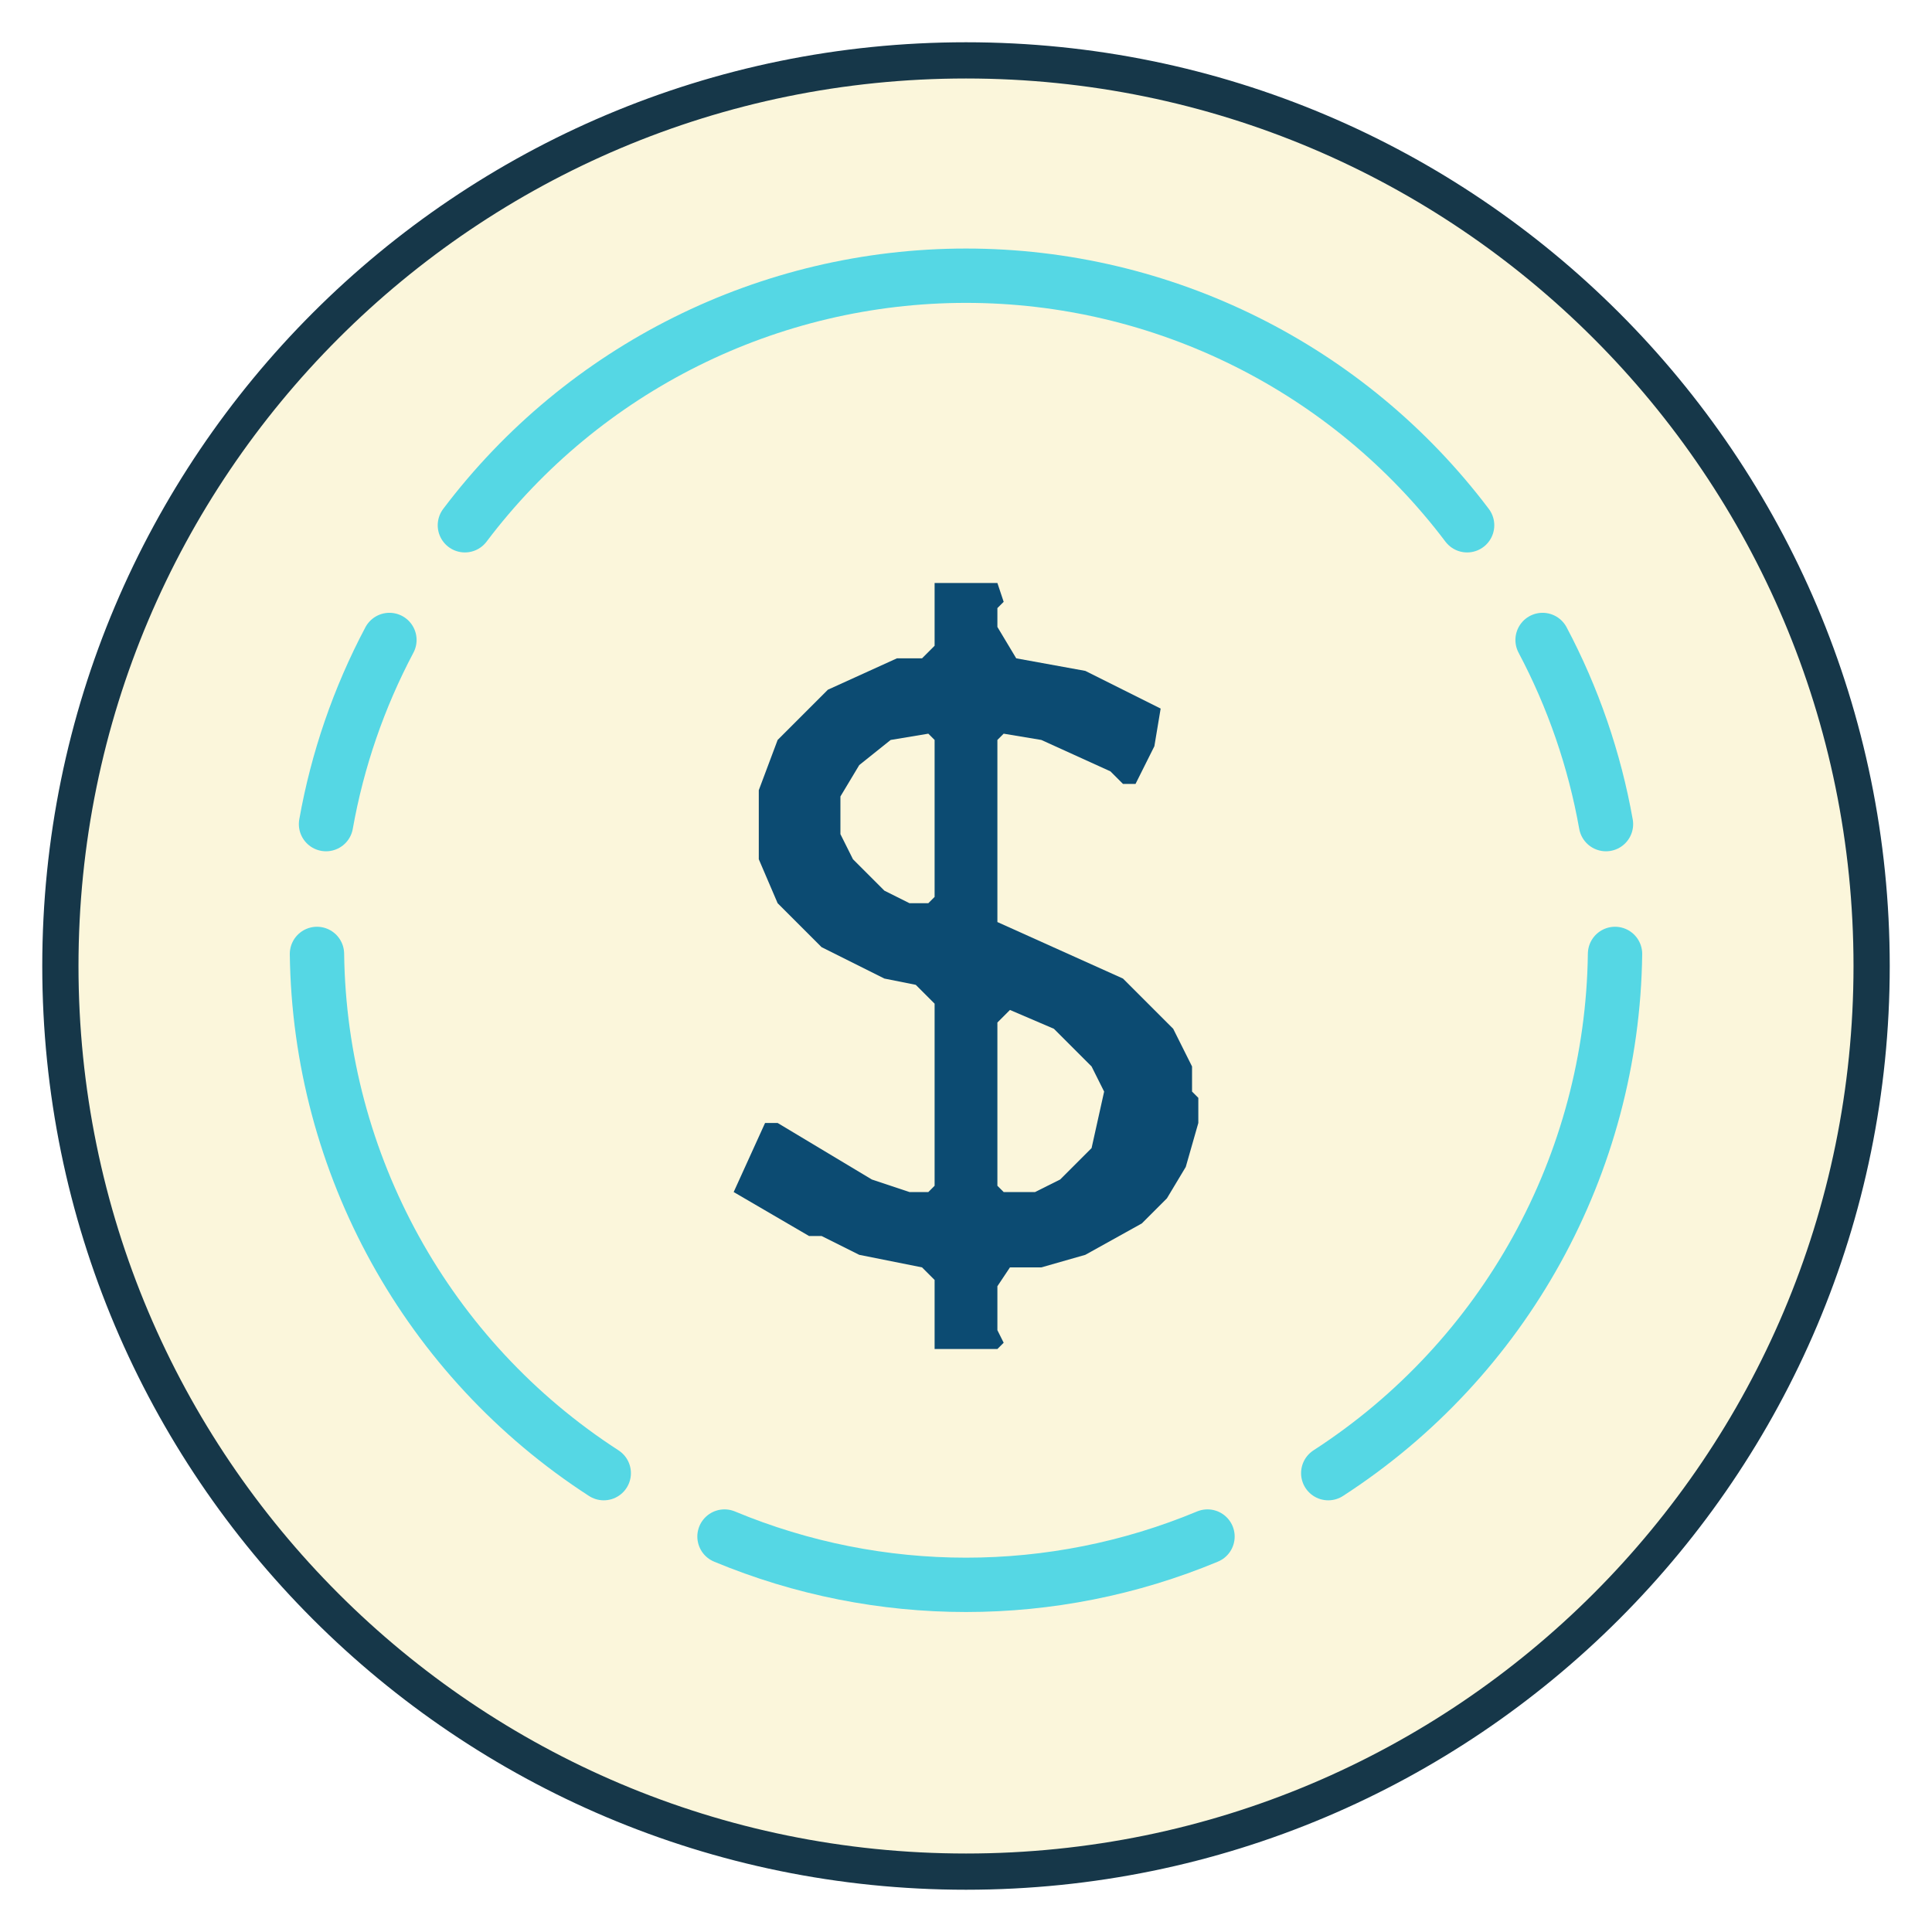
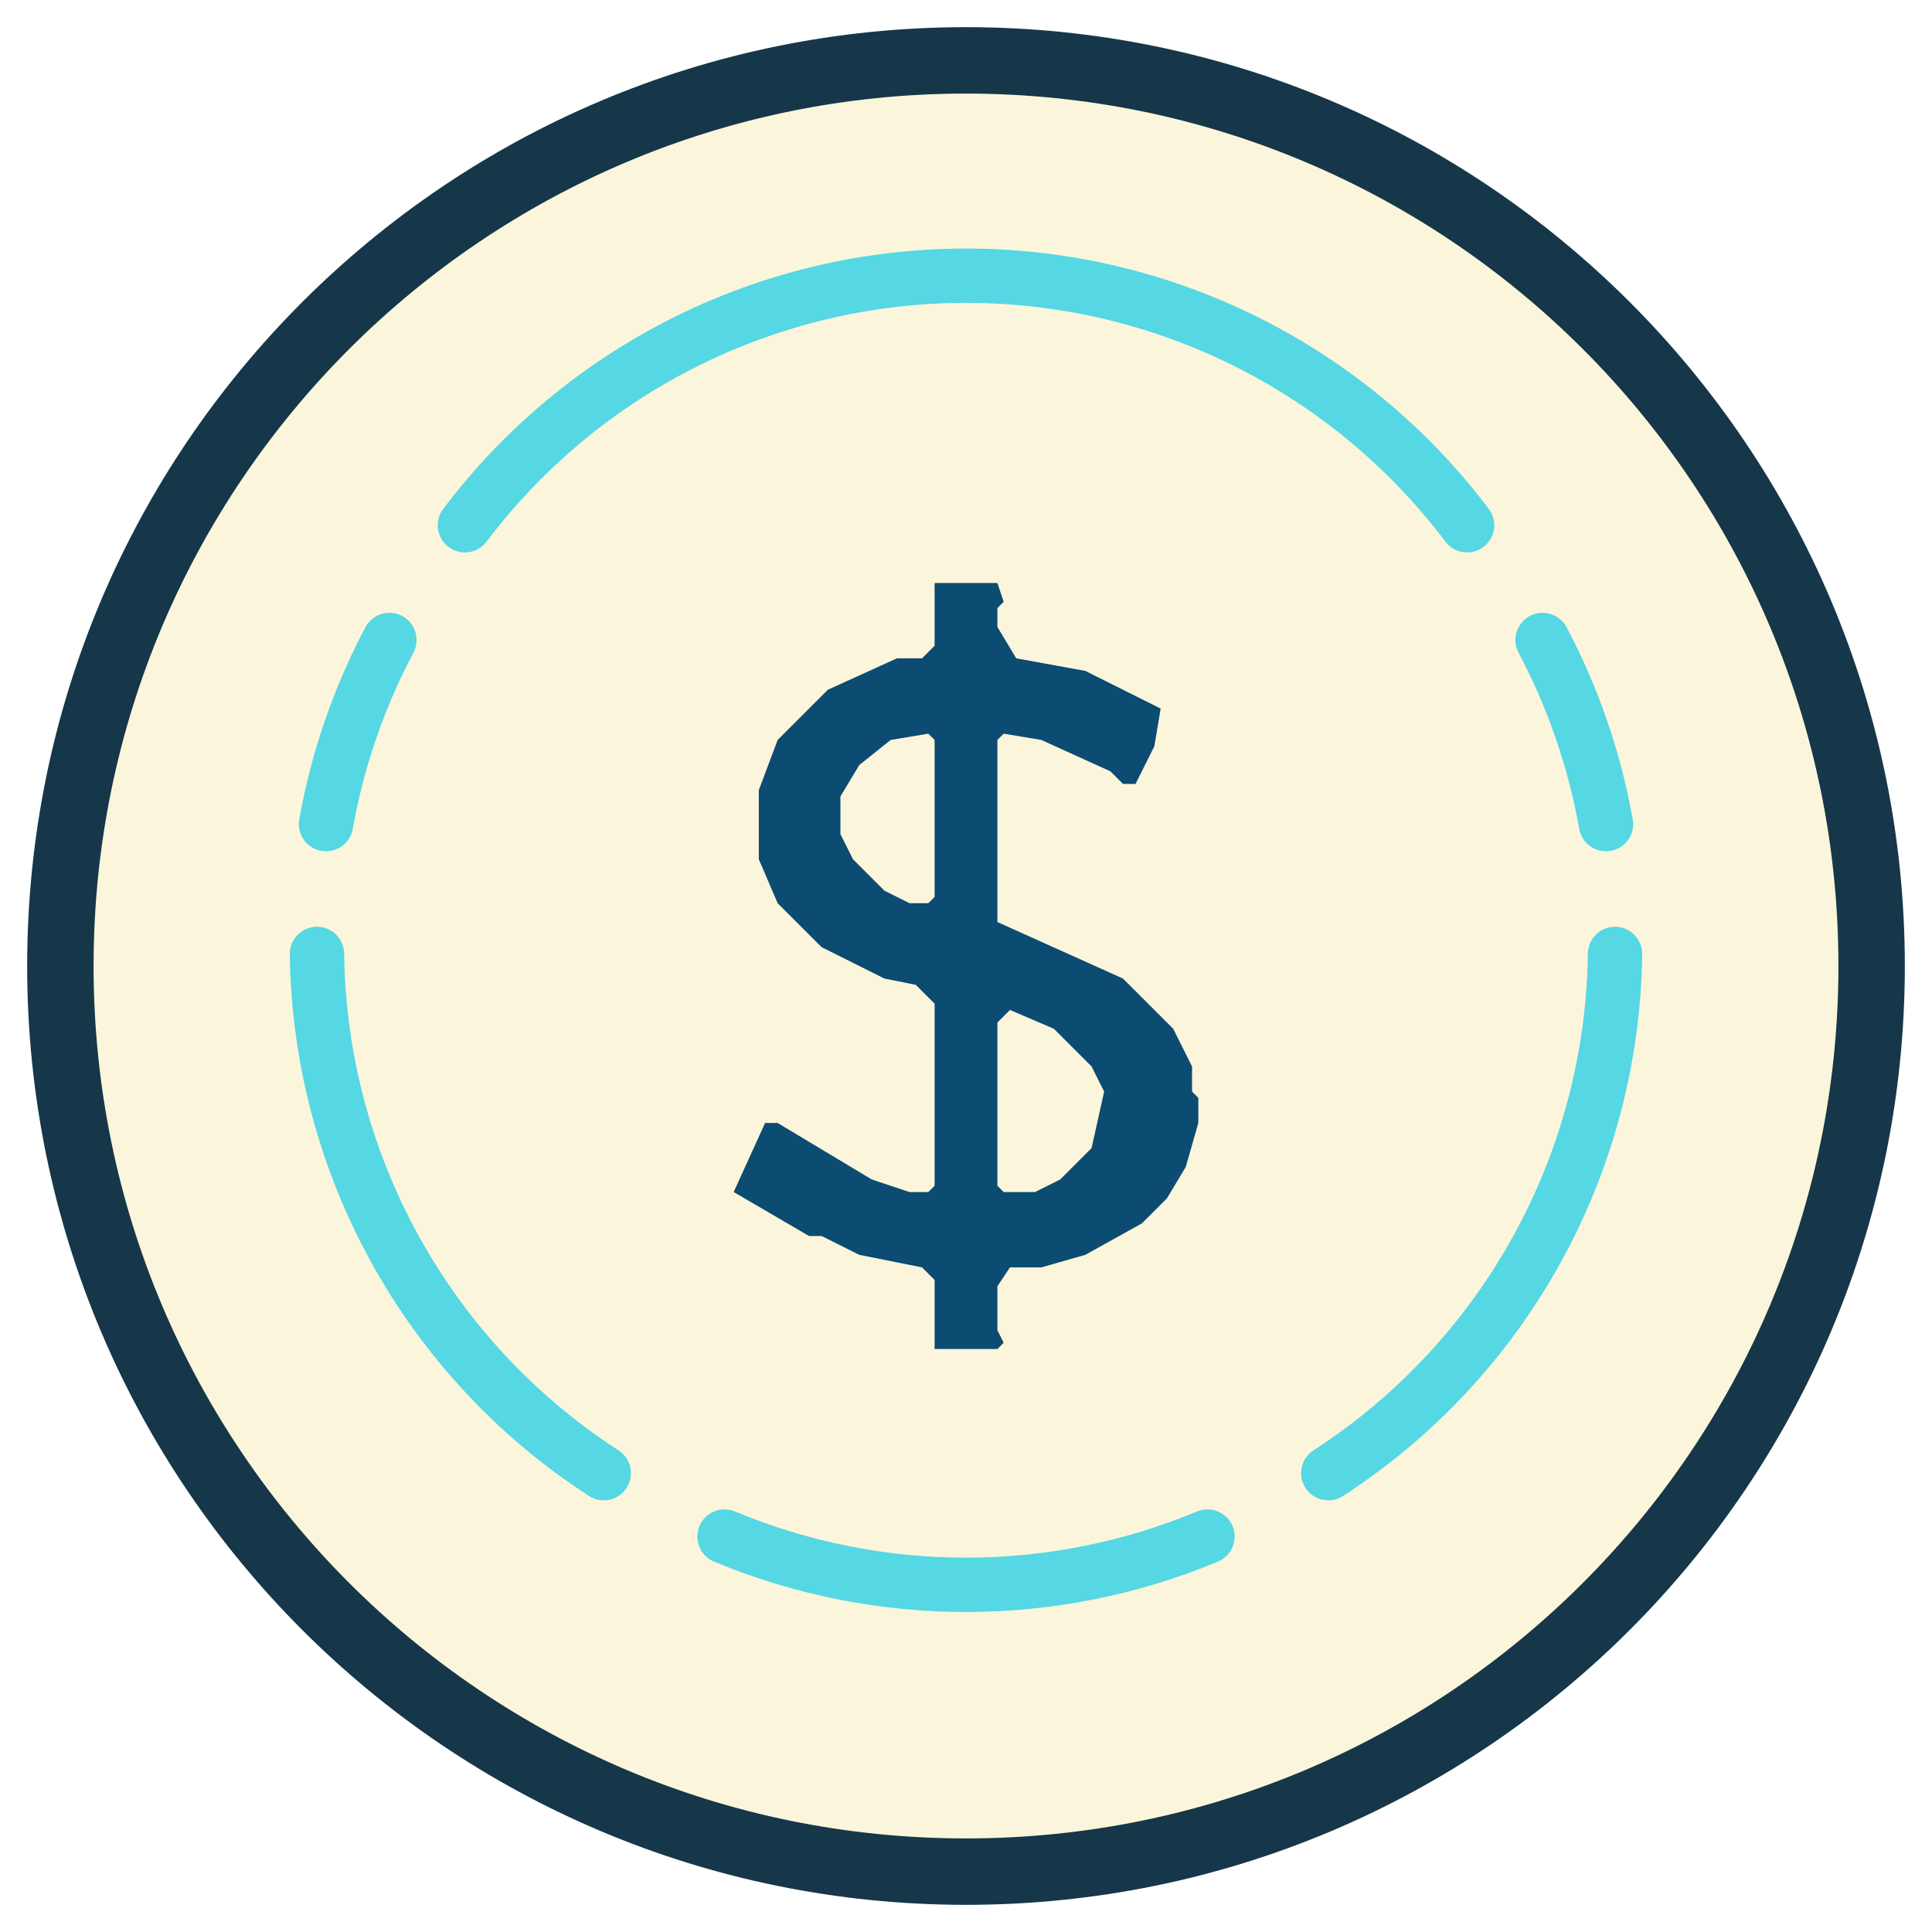
<svg xmlns="http://www.w3.org/2000/svg" width="24" height="24" viewBox="0 0 64 64" role="img" aria-label="Moneda">
-   <circle cx="32" cy="32" r="30" fill="#fbf6db" stroke="#163749" stroke-width="1.2" />
+   <circle cx="32" cy="32" r="30" fill="#fbf6db" stroke="#163749" stroke-width="2.2" />
  <circle cx="32" cy="32" r="26.6" fill="none" stroke="#fbf6db" stroke-width="2.9" />
  <g fill="none" stroke="#55d7e4" stroke-width="1.8" stroke-linecap="round">
    <path d="M 15.4 17.4 A 20.8 20.8 0 0 1 48.6 17.4" />
    <path d="M 51.1 21.2 A 20.8 20.8 0 0 1 53.2 27.3" />
    <path d="M 53.5 31.6 A 20.8 20.8 0 0 1 44.0 48.8" />
    <path d="M 40.0 50.9 A 20.8 20.8 0 0 1 24.0 50.9" />
    <path d="M 20.0 48.8 A 20.8 20.8 0 0 1 10.5 31.6" />
    <path d="M 10.8 27.3 A 20.8 20.8 0 0 1 12.9 21.2" />
  </g>
  <circle cx="32" cy="32" r="16.1" fill="#fbf6db" />
  <g transform="translate(32 32) scale(0.208) translate(-108 -101)" fill="#0c4b72" fill-rule="evenodd">
    <path d="M 103.0,40.0 L 103.0,50.0 L 101.0,52.0 L 97.0,52.0 L 86.0,57.0 L 78.0,65.0 L 75.0,73.0 L 75.0,84.0 L 78.0,91.0 L 85.0,98.0 L 95.0,103.0 L 100.0,104.0 L 103.0,107.0 L 103.0,136.0 L 102.0,137.0 L 99.0,137.0 L 93.0,135.0 L 78.0,126.0 L 76.0,126.0 L 71.0,137.0 L 83.0,144.0 L 85.0,144.0 L 91.0,147.0 L 101.0,149.0 L 103.0,151.0 L 103.0,162.0 L 113.0,162.0 L 114.0,161.0 L 113.0,159.0 L 113.0,152.0 L 115.0,149.0 L 120.0,149.0 L 127.0,147.0 L 136.0,142.0 L 140.0,138.0 L 143.0,133.0 L 145.0,126.0 L 145.0,122.0 L 144.0,121.0 L 144.0,117.0 L 141.0,111.0 L 133.0,103.0 L 113.0,94.0 L 113.0,65.0 L 114.0,64.0 L 120.0,65.0 L 131.0,70.0 L 133.0,72.0 L 135.0,72.0 L 138.0,66.0 L 139.0,60.0 L 127.0,54.0 L 116.0,52.0 L 113.0,47.0 L 113.0,44.0 L 114.0,43.0 L 113.0,40.0 Z M 115.0,108.0 L 122.0,111.0 L 128.0,117.0 L 130.0,121.0 L 128.0,130.0 L 123.0,135.0 L 119.0,137.0 L 114.0,137.0 L 113.0,136.0 L 113.0,110.0 Z M 102.0,64.0 L 103.0,65.0 L 103.0,90.0 L 102.0,91.0 L 99.0,91.0 L 95.0,89.0 L 90.0,84.0 L 88.0,80.0 L 88.0,74.0 L 91.0,69.0 L 96.0,65.0 Z" />
  </g>
</svg>
